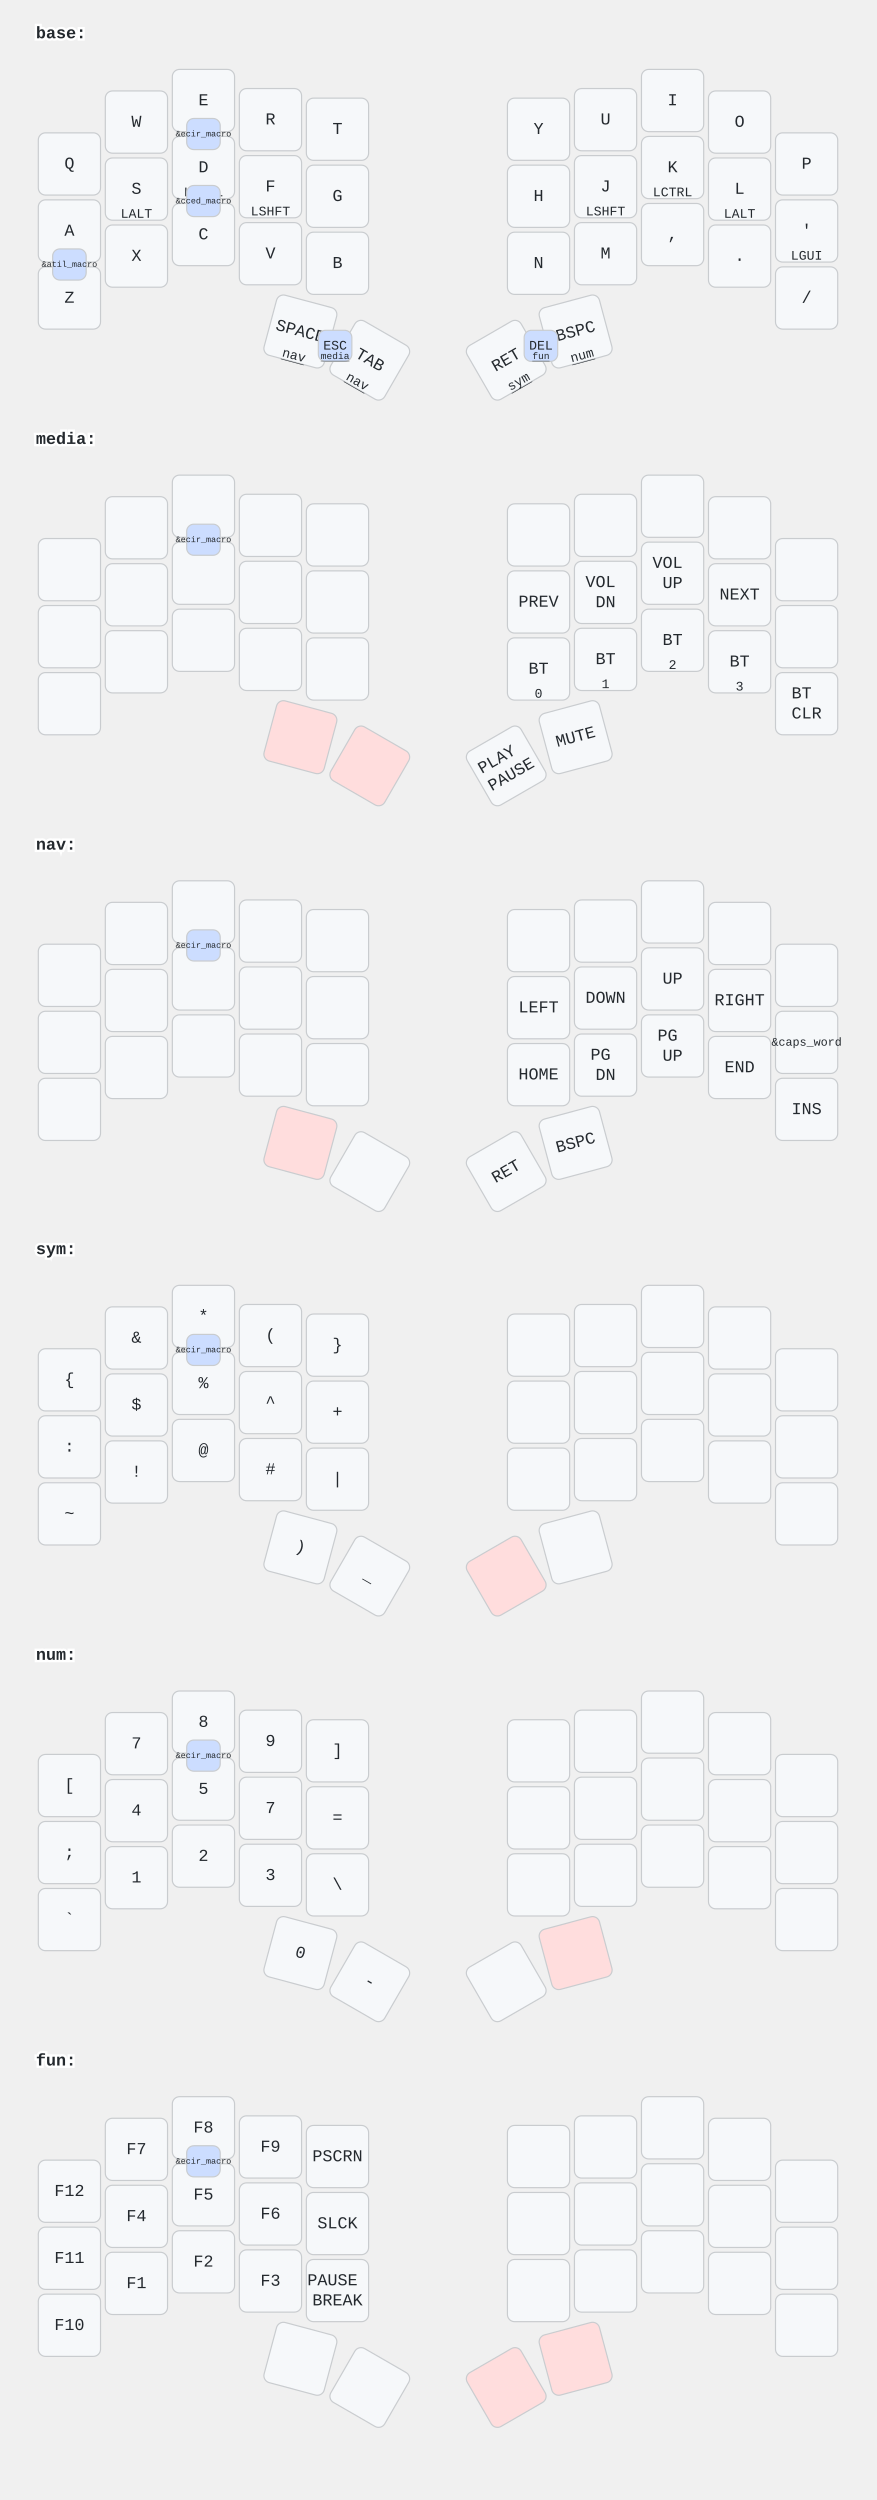
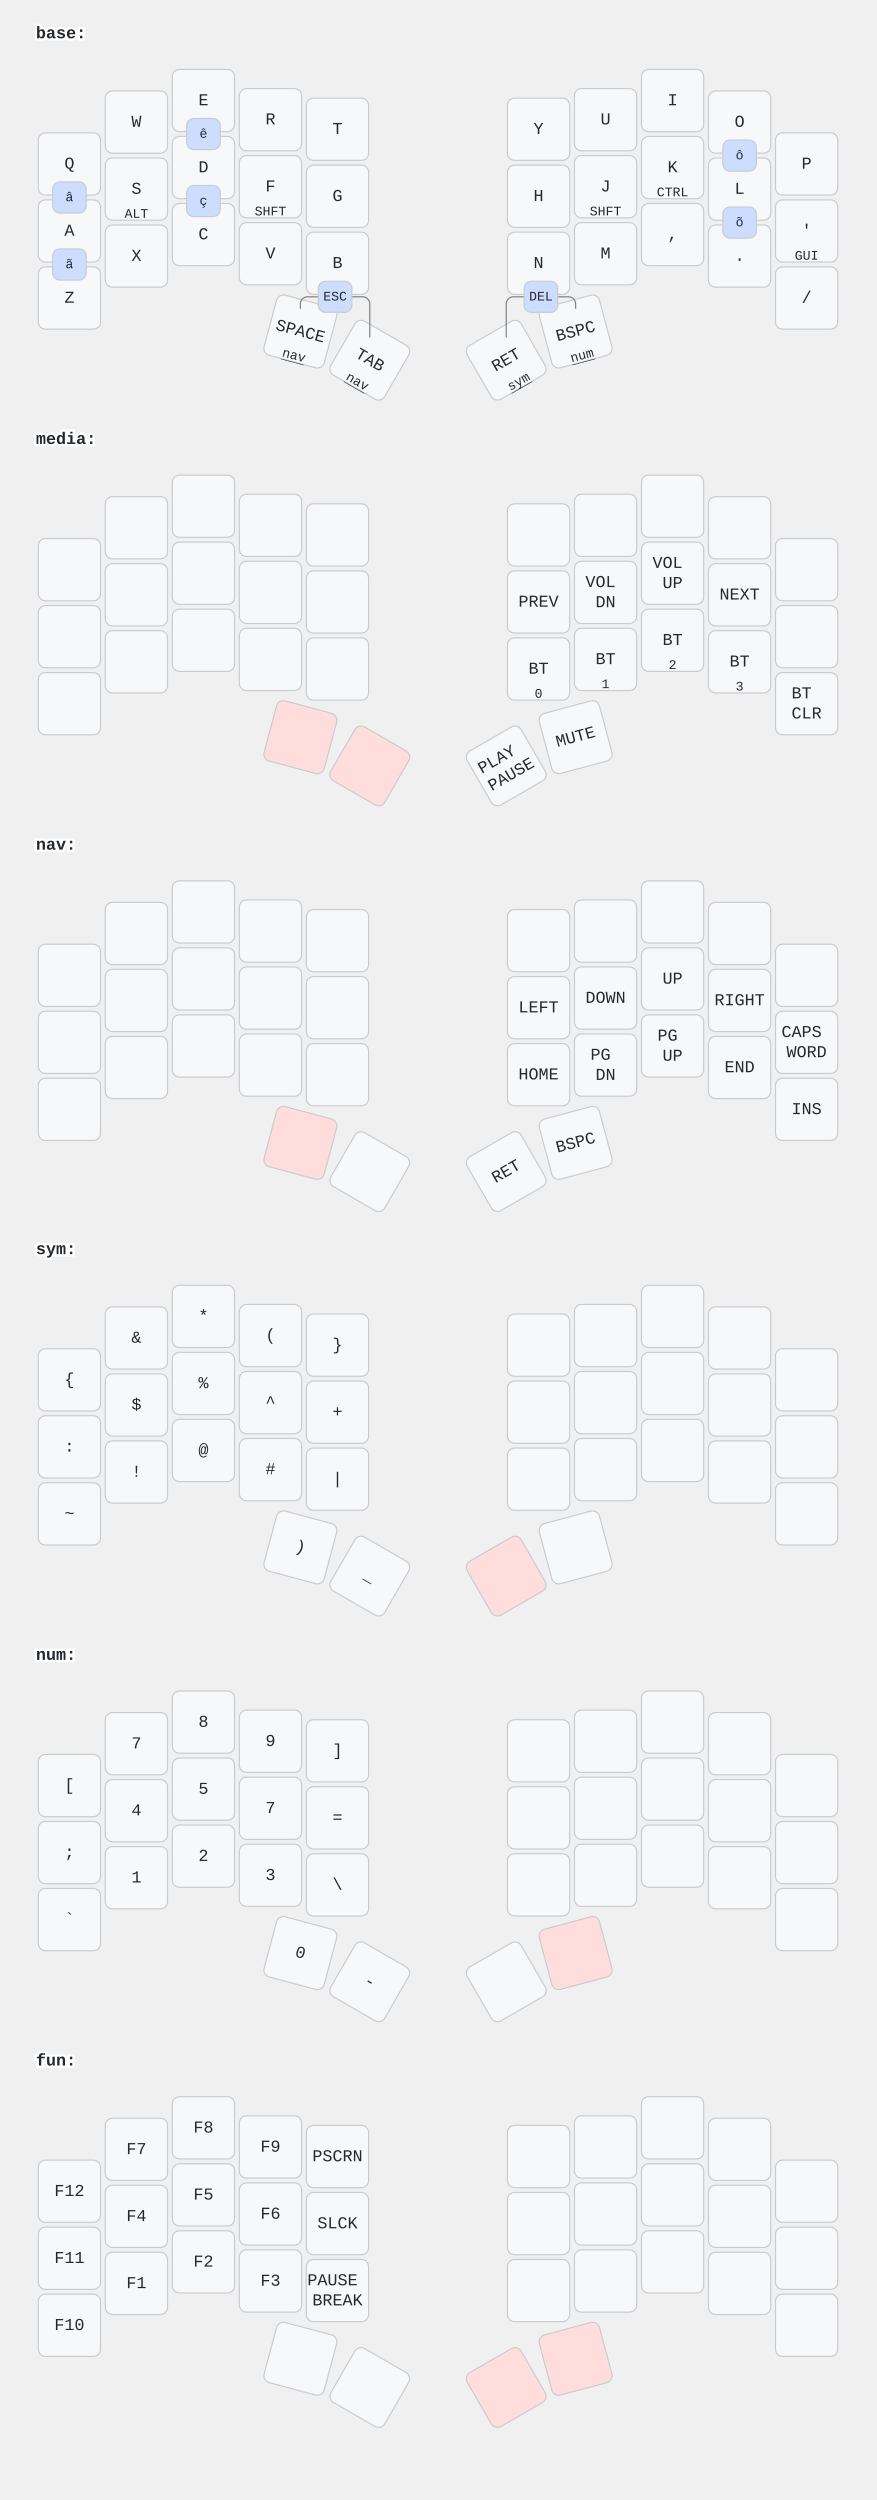
<svg xmlns="http://www.w3.org/2000/svg" width="732" height="2089" viewBox="0 0 732 2089" class="keymap">
  <style>/* inherit to force styles through use tags */
svg path {
    fill: inherit;
}

/* font and background color specifications */
svg.keymap {
    font-family: SFMono-Regular,Consolas,Liberation Mono,Menlo,monospace;
    font-size: 14px;
    font-kerning: normal;
    text-rendering: optimizeLegibility;
    fill: #24292e;
}

/* default key styling */
rect.key {
    fill: #f6f8fa;
}

rect.key, rect.combo {
    stroke: #c9cccf;
    stroke-width: 1;
}

/* default key side styling, only used is draw_key_sides is set */
rect.side {
    filter: brightness(90%);
}

/* color accent for combo boxes */
rect.combo, rect.combo-separate {
    fill: #cdf;
}

/* color accent for held keys */
rect.held, rect.combo.held {
    fill: #fdd;
}

/* color accent for ghost (optional) keys */
rect.ghost, rect.combo.ghost {
    stroke-dasharray: 4, 4;
    stroke-width: 2;
}

text {
    text-anchor: middle;
    dominant-baseline: middle;
}

/* styling for layer labels */
text.label {
    font-weight: bold;
    text-anchor: start;
    stroke: white;
    stroke-width: 4;
    paint-order: stroke;
}

/* styling for optional footer */
text.footer {
    text-anchor: end;
    dominant-baseline: auto;
    stroke: white;
    stroke-width: 4;
    paint-order: stroke;
}

/* styling for combo tap, and key hold/shifted label text */
text.combo, text.hold, text.shifted {
    font-size: 11px;
}

text.hold {
    text-anchor: middle;
    dominant-baseline: auto;
}

text.shifted {
    text-anchor: middle;
    dominant-baseline: hanging;
}

text.layer-activator {
    text-decoration: underline;
}

/* styling for hold/shifted label text in combo box */
text.combo.hold, text.combo.shifted {
    font-size: 8px;
}

/* lighter symbol for transparent keys */
text.trans {
    fill: #7b7e81;
}

/* styling for combo dendrons */
path.combo {
    stroke-width: 1;
    stroke: gray;
    fill: none;
}

/* Start Tabler Icons Cleanup */
/* cannot use height/width with glyphs */
.icon-tabler &gt; path {
    fill: inherit;
    stroke: inherit;
    stroke-width: 2;
}
/* hide tabler's default box */
.icon-tabler &gt; path[stroke="none"][fill="none"] {
    visibility: hidden;
}
/* End Tabler Icons Cleanup */

@media (prefers-color-scheme: dark) {
svg.keymap { fill: #d1d6db; }
rect.key { fill: #3f4750; }
rect.key, rect.combo { stroke: #60666c; }
rect.combo, rect.combo-separate { fill: #1f3d7a; }
rect.held, rect.combo.held { fill: #854747; }
text.label, text.footer { stroke: black; }
text.trans { fill: #7e8184; }
path.combo { stroke: #7f7f7f; }

}</style>
  <g transform="translate(30, 0)" class="layer-base">
    <text x="0" y="28" class="label" id="base">base:</text>
    <g transform="translate(0, 56)">
      <g transform="translate(28, 81)" class="key keypos-0">
        <rect rx="6" ry="6" x="-26" y="-26" width="52" height="52" class="key" />
        <text x="0" y="0" class="key tap">Q</text>
      </g>
      <g transform="translate(84, 46)" class="key keypos-1">
        <rect rx="6" ry="6" x="-26" y="-26" width="52" height="52" class="key" />
        <text x="0" y="0" class="key tap">W</text>
      </g>
      <g transform="translate(140, 28)" class="key keypos-2">
        <rect rx="6" ry="6" x="-26" y="-26" width="52" height="52" class="key" />
        <text x="0" y="0" class="key tap">E</text>
      </g>
      <g transform="translate(196, 44)" class="key keypos-3">
        <rect rx="6" ry="6" x="-26" y="-26" width="52" height="52" class="key" />
        <text x="0" y="0" class="key tap">R</text>
      </g>
      <g transform="translate(252, 52)" class="key keypos-4">
        <rect rx="6" ry="6" x="-26" y="-26" width="52" height="52" class="key" />
        <text x="0" y="0" class="key tap">T</text>
      </g>
      <g transform="translate(420, 52)" class="key keypos-5">
        <rect rx="6" ry="6" x="-26" y="-26" width="52" height="52" class="key" />
        <text x="0" y="0" class="key tap">Y</text>
      </g>
      <g transform="translate(476, 44)" class="key keypos-6">
        <rect rx="6" ry="6" x="-26" y="-26" width="52" height="52" class="key" />
        <text x="0" y="0" class="key tap">U</text>
      </g>
      <g transform="translate(532, 28)" class="key keypos-7">
        <rect rx="6" ry="6" x="-26" y="-26" width="52" height="52" class="key" />
        <text x="0" y="0" class="key tap">I</text>
      </g>
      <g transform="translate(588, 46)" class="key keypos-8">
        <rect rx="6" ry="6" x="-26" y="-26" width="52" height="52" class="key" />
        <text x="0" y="0" class="key tap">O</text>
      </g>
      <g transform="translate(644, 81)" class="key keypos-9">
        <rect rx="6" ry="6" x="-26" y="-26" width="52" height="52" class="key" />
        <text x="0" y="0" class="key tap">P</text>
      </g>
      <g transform="translate(28, 137)" class="key keypos-10">
        <rect rx="6" ry="6" x="-26" y="-26" width="52" height="52" class="key" />
        <text x="0" y="0" class="key tap">A</text>
-         <text x="0" y="24" class="key hold">LGUI</text>
+         <text x="0" y="24" class="key hold">GUI</text>
      </g>
      <g transform="translate(84, 102)" class="key keypos-11">
        <rect rx="6" ry="6" x="-26" y="-26" width="52" height="52" class="key" />
        <text x="0" y="0" class="key tap">S</text>
-         <text x="0" y="24" class="key hold">LALT</text>
+         <text x="0" y="24" class="key hold">ALT</text>
      </g>
      <g transform="translate(140, 84)" class="key keypos-12">
        <rect rx="6" ry="6" x="-26" y="-26" width="52" height="52" class="key" />
        <text x="0" y="0" class="key tap">D</text>
-         <text x="0" y="24" class="key hold">LCTRL</text>
+         <text x="0" y="24" class="key hold">CTRL</text>
      </g>
      <g transform="translate(196, 100)" class="key keypos-13">
        <rect rx="6" ry="6" x="-26" y="-26" width="52" height="52" class="key" />
        <text x="0" y="0" class="key tap">F</text>
-         <text x="0" y="24" class="key hold">LSHFT</text>
+         <text x="0" y="24" class="key hold">SHFT</text>
      </g>
      <g transform="translate(252, 108)" class="key keypos-14">
        <rect rx="6" ry="6" x="-26" y="-26" width="52" height="52" class="key" />
        <text x="0" y="0" class="key tap">G</text>
      </g>
      <g transform="translate(420, 108)" class="key keypos-15">
        <rect rx="6" ry="6" x="-26" y="-26" width="52" height="52" class="key" />
        <text x="0" y="0" class="key tap">H</text>
      </g>
      <g transform="translate(476, 100)" class="key keypos-16">
        <rect rx="6" ry="6" x="-26" y="-26" width="52" height="52" class="key" />
        <text x="0" y="0" class="key tap">J</text>
-         <text x="0" y="24" class="key hold">LSHFT</text>
+         <text x="0" y="24" class="key hold">SHFT</text>
      </g>
      <g transform="translate(532, 84)" class="key keypos-17">
        <rect rx="6" ry="6" x="-26" y="-26" width="52" height="52" class="key" />
        <text x="0" y="0" class="key tap">K</text>
-         <text x="0" y="24" class="key hold">LCTRL</text>
+         <text x="0" y="24" class="key hold">CTRL</text>
      </g>
      <g transform="translate(588, 102)" class="key keypos-18">
        <rect rx="6" ry="6" x="-26" y="-26" width="52" height="52" class="key" />
        <text x="0" y="0" class="key tap">L</text>
-         <text x="0" y="24" class="key hold">LALT</text>
+         <text x="0" y="24" class="key hold">ALT</text>
      </g>
      <g transform="translate(644, 137)" class="key keypos-19">
        <rect rx="6" ry="6" x="-26" y="-26" width="52" height="52" class="key" />
        <text x="0" y="0" class="key tap">'</text>
-         <text x="0" y="24" class="key hold">LGUI</text>
+         <text x="0" y="24" class="key hold">GUI</text>
      </g>
      <g transform="translate(28, 193)" class="key keypos-20">
        <rect rx="6" ry="6" x="-26" y="-26" width="52" height="52" class="key" />
        <text x="0" y="0" class="key tap">Z</text>
      </g>
      <g transform="translate(84, 158)" class="key keypos-21">
        <rect rx="6" ry="6" x="-26" y="-26" width="52" height="52" class="key" />
        <text x="0" y="0" class="key tap">X</text>
      </g>
      <g transform="translate(140, 140)" class="key keypos-22">
        <rect rx="6" ry="6" x="-26" y="-26" width="52" height="52" class="key" />
        <text x="0" y="0" class="key tap">C</text>
      </g>
      <g transform="translate(196, 156)" class="key keypos-23">
        <rect rx="6" ry="6" x="-26" y="-26" width="52" height="52" class="key" />
        <text x="0" y="0" class="key tap">V</text>
      </g>
      <g transform="translate(252, 164)" class="key keypos-24">
        <rect rx="6" ry="6" x="-26" y="-26" width="52" height="52" class="key" />
        <text x="0" y="0" class="key tap">B</text>
      </g>
      <g transform="translate(420, 164)" class="key keypos-25">
        <rect rx="6" ry="6" x="-26" y="-26" width="52" height="52" class="key" />
        <text x="0" y="0" class="key tap">N</text>
      </g>
      <g transform="translate(476, 156)" class="key keypos-26">
        <rect rx="6" ry="6" x="-26" y="-26" width="52" height="52" class="key" />
        <text x="0" y="0" class="key tap">M</text>
      </g>
      <g transform="translate(532, 140)" class="key keypos-27">
        <rect rx="6" ry="6" x="-26" y="-26" width="52" height="52" class="key" />
        <text x="0" y="0" class="key tap">,</text>
      </g>
      <g transform="translate(588, 158)" class="key keypos-28">
        <rect rx="6" ry="6" x="-26" y="-26" width="52" height="52" class="key" />
        <text x="0" y="0" class="key tap">.</text>
      </g>
      <g transform="translate(644, 193)" class="key keypos-29">
        <rect rx="6" ry="6" x="-26" y="-26" width="52" height="52" class="key" />
        <text x="0" y="0" class="key tap">/</text>
      </g>
      <g transform="translate(221, 221) rotate(15.0)" class="key keypos-30">
        <rect rx="6" ry="6" x="-26" y="-26" width="52" height="52" class="key" />
        <text x="0" y="0" class="key tap">SPACE</text>
        <a href="#nav">
          <text x="0" y="24" class="key hold layer-activator">nav</text>
        </a>
      </g>
      <g transform="translate(279, 245) rotate(30.0)" class="key keypos-31">
        <rect rx="6" ry="6" x="-26" y="-26" width="52" height="52" class="key" />
        <text x="0" y="0" class="key tap">TAB</text>
        <a href="#nav">
          <text x="0" y="24" class="key hold layer-activator">nav</text>
        </a>
      </g>
      <g transform="translate(393, 245) rotate(-30.0)" class="key keypos-32">
        <rect rx="6" ry="6" x="-26" y="-26" width="52" height="52" class="key" />
        <text x="0" y="0" class="key tap">RET</text>
        <a href="#sym">
          <text x="0" y="24" class="key hold layer-activator">sym</text>
        </a>
      </g>
      <g transform="translate(451, 221) rotate(-15.0)" class="key keypos-33">
        <rect rx="6" ry="6" x="-26" y="-26" width="52" height="52" class="key" />
        <text x="0" y="0" class="key tap">BSPC</text>
        <a href="#num">
          <text x="0" y="24" class="key hold layer-activator">num</text>
        </a>
      </g>
      <g class="combo combopos-0">
-         <rect rx="6" ry="6" x="236" y="220" width="28" height="26" class="combo" />
-         <text x="250" y="233" class="combo tap">ESC</text>
-         <a href="#media">
-           <text x="250" y="244" class="combo hold layer-activator">media</text>
-         </a>
+         <path d="M250,192 h-23 a6.0,6.0 0 0 0 -6.0,6.0 v4" class="combo" />
+         <path d="M250,192 h23 a6.0,6.0 0 0 1 6.0,6.0 v28" class="combo" />
+         <rect rx="6" ry="6" x="236" y="179" width="28" height="26" class="combo" />
+         <text x="250" y="192" class="combo tap">ESC</text>
      </g>
      <g class="combo combopos-1">
-         <rect rx="6" ry="6" x="408" y="220" width="28" height="26" class="combo" />
-         <text x="422" y="233" class="combo tap">DEL</text>
-         <a href="#fun">
-           <text x="422" y="244" class="combo hold layer-activator">fun</text>
-         </a>
+         <path d="M422,192 h-23 a6.0,6.0 0 0 0 -6.0,6.0 v28" class="combo" />
+         <path d="M422,192 h23 a6.0,6.0 0 0 1 6.0,6.0 v4" class="combo" />
+         <rect rx="6" ry="6" x="408" y="179" width="28" height="26" class="combo" />
+         <text x="422" y="192" class="combo tap">DEL</text>
      </g>
      <g class="combo combopos-2">
        <rect rx="6" ry="6" x="126" y="99" width="28" height="26" class="combo" />
-         <text x="140" y="112" class="combo tap">
-           <tspan style="font-size: 64%">&amp;cced_macro</tspan>
-         </text>
+         <text x="140" y="112" class="combo tap">ç</text>
      </g>
      <g class="combo combopos-3">
        <rect rx="6" ry="6" x="14" y="152" width="28" height="26" class="combo" />
-         <text x="28" y="165" class="combo tap">
-           <tspan style="font-size: 64%">&amp;atil_macro</tspan>
-         </text>
+         <text x="28" y="165" class="combo tap">ã</text>
      </g>
      <g class="combo combopos-4">
        <rect rx="6" ry="6" x="126" y="43" width="28" height="26" class="combo" />
-         <text x="140" y="56" class="combo tap">
-           <tspan style="font-size: 64%">&amp;ecir_macro</tspan>
-         </text>
+         <text x="140" y="56" class="combo tap">ê</text>
+       </g>
+       <g class="combo combopos-5">
+         <rect rx="6" ry="6" x="574" y="61" width="28" height="26" class="combo" />
+         <text x="588" y="74" class="combo tap">ô</text>
+       </g>
+       <g class="combo combopos-6">
+         <rect rx="6" ry="6" x="574" y="117" width="28" height="26" class="combo" />
+         <text x="588" y="130" class="combo tap">õ</text>
+       </g>
+       <g class="combo combopos-7">
+         <rect rx="6" ry="6" x="14" y="96" width="28" height="26" class="combo" />
+         <text x="28" y="109" class="combo tap">â</text>
      </g>
    </g>
  </g>
  <g transform="translate(30, 339)" class="layer-media">
    <text x="0" y="28" class="label" id="media">media:</text>
    <g transform="translate(0, 56)">
      <g transform="translate(28, 81)" class="key keypos-0">
        <rect rx="6" ry="6" x="-26" y="-26" width="52" height="52" class="key" />
      </g>
      <g transform="translate(84, 46)" class="key keypos-1">
        <rect rx="6" ry="6" x="-26" y="-26" width="52" height="52" class="key" />
      </g>
      <g transform="translate(140, 28)" class="key keypos-2">
        <rect rx="6" ry="6" x="-26" y="-26" width="52" height="52" class="key" />
      </g>
      <g transform="translate(196, 44)" class="key keypos-3">
        <rect rx="6" ry="6" x="-26" y="-26" width="52" height="52" class="key" />
      </g>
      <g transform="translate(252, 52)" class="key keypos-4">
        <rect rx="6" ry="6" x="-26" y="-26" width="52" height="52" class="key" />
      </g>
      <g transform="translate(420, 52)" class="key keypos-5">
        <rect rx="6" ry="6" x="-26" y="-26" width="52" height="52" class="key" />
      </g>
      <g transform="translate(476, 44)" class="key keypos-6">
        <rect rx="6" ry="6" x="-26" y="-26" width="52" height="52" class="key" />
      </g>
      <g transform="translate(532, 28)" class="key keypos-7">
        <rect rx="6" ry="6" x="-26" y="-26" width="52" height="52" class="key" />
      </g>
      <g transform="translate(588, 46)" class="key keypos-8">
        <rect rx="6" ry="6" x="-26" y="-26" width="52" height="52" class="key" />
      </g>
      <g transform="translate(644, 81)" class="key keypos-9">
        <rect rx="6" ry="6" x="-26" y="-26" width="52" height="52" class="key" />
      </g>
      <g transform="translate(28, 137)" class="key keypos-10">
        <rect rx="6" ry="6" x="-26" y="-26" width="52" height="52" class="key" />
      </g>
      <g transform="translate(84, 102)" class="key keypos-11">
        <rect rx="6" ry="6" x="-26" y="-26" width="52" height="52" class="key" />
      </g>
      <g transform="translate(140, 84)" class="key keypos-12">
        <rect rx="6" ry="6" x="-26" y="-26" width="52" height="52" class="key" />
      </g>
      <g transform="translate(196, 100)" class="key keypos-13">
        <rect rx="6" ry="6" x="-26" y="-26" width="52" height="52" class="key" />
      </g>
      <g transform="translate(252, 108)" class="key keypos-14">
        <rect rx="6" ry="6" x="-26" y="-26" width="52" height="52" class="key" />
      </g>
      <g transform="translate(420, 108)" class="key keypos-15">
        <rect rx="6" ry="6" x="-26" y="-26" width="52" height="52" class="key" />
        <text x="0" y="0" class="key tap">PREV</text>
      </g>
      <g transform="translate(476, 100)" class="key keypos-16">
        <rect rx="6" ry="6" x="-26" y="-26" width="52" height="52" class="key" />
        <text x="0" y="0" class="key tap">
          <tspan x="0" dy="-0.6em">VOL</tspan>
          <tspan x="0" dy="1.2em">DN</tspan>
        </text>
      </g>
      <g transform="translate(532, 84)" class="key keypos-17">
        <rect rx="6" ry="6" x="-26" y="-26" width="52" height="52" class="key" />
        <text x="0" y="0" class="key tap">
          <tspan x="0" dy="-0.6em">VOL</tspan>
          <tspan x="0" dy="1.2em">UP</tspan>
        </text>
      </g>
      <g transform="translate(588, 102)" class="key keypos-18">
        <rect rx="6" ry="6" x="-26" y="-26" width="52" height="52" class="key" />
        <text x="0" y="0" class="key tap">NEXT</text>
      </g>
      <g transform="translate(644, 137)" class="key keypos-19">
        <rect rx="6" ry="6" x="-26" y="-26" width="52" height="52" class="key" />
      </g>
      <g transform="translate(28, 193)" class="key keypos-20">
        <rect rx="6" ry="6" x="-26" y="-26" width="52" height="52" class="key" />
      </g>
      <g transform="translate(84, 158)" class="key keypos-21">
        <rect rx="6" ry="6" x="-26" y="-26" width="52" height="52" class="key" />
      </g>
      <g transform="translate(140, 140)" class="key keypos-22">
        <rect rx="6" ry="6" x="-26" y="-26" width="52" height="52" class="key" />
      </g>
      <g transform="translate(196, 156)" class="key keypos-23">
        <rect rx="6" ry="6" x="-26" y="-26" width="52" height="52" class="key" />
      </g>
      <g transform="translate(252, 164)" class="key keypos-24">
        <rect rx="6" ry="6" x="-26" y="-26" width="52" height="52" class="key" />
      </g>
      <g transform="translate(420, 164)" class="key keypos-25">
        <rect rx="6" ry="6" x="-26" y="-26" width="52" height="52" class="key" />
        <text x="0" y="0" class="key tap">BT</text>
        <text x="0" y="24" class="key hold">0</text>
      </g>
      <g transform="translate(476, 156)" class="key keypos-26">
        <rect rx="6" ry="6" x="-26" y="-26" width="52" height="52" class="key" />
        <text x="0" y="0" class="key tap">BT</text>
        <text x="0" y="24" class="key hold">1</text>
      </g>
      <g transform="translate(532, 140)" class="key keypos-27">
        <rect rx="6" ry="6" x="-26" y="-26" width="52" height="52" class="key" />
        <text x="0" y="0" class="key tap">BT</text>
        <text x="0" y="24" class="key hold">2</text>
      </g>
      <g transform="translate(588, 158)" class="key keypos-28">
        <rect rx="6" ry="6" x="-26" y="-26" width="52" height="52" class="key" />
        <text x="0" y="0" class="key tap">BT</text>
        <text x="0" y="24" class="key hold">3</text>
      </g>
      <g transform="translate(644, 193)" class="key keypos-29">
        <rect rx="6" ry="6" x="-26" y="-26" width="52" height="52" class="key" />
        <text x="0" y="0" class="key tap">
          <tspan x="0" dy="-0.6em">BT</tspan>
          <tspan x="0" dy="1.2em">CLR</tspan>
        </text>
      </g>
      <g transform="translate(221, 221) rotate(15.0)" class="key held keypos-30">
        <rect rx="6" ry="6" x="-26" y="-26" width="52" height="52" class="key held" />
      </g>
      <g transform="translate(279, 245) rotate(30.0)" class="key held keypos-31">
        <rect rx="6" ry="6" x="-26" y="-26" width="52" height="52" class="key held" />
      </g>
      <g transform="translate(393, 245) rotate(-30.0)" class="key keypos-32">
        <rect rx="6" ry="6" x="-26" y="-26" width="52" height="52" class="key" />
        <text x="0" y="0" class="key tap">
          <tspan x="0" dy="-0.6em">PLAY</tspan>
          <tspan x="0" dy="1.2em">PAUSE</tspan>
        </text>
      </g>
      <g transform="translate(451, 221) rotate(-15.0)" class="key keypos-33">
        <rect rx="6" ry="6" x="-26" y="-26" width="52" height="52" class="key" />
        <text x="0" y="0" class="key tap">MUTE</text>
      </g>
-       <g class="combo combopos-0">
-         <rect rx="6" ry="6" x="126" y="43" width="28" height="26" class="combo" />
-         <text x="140" y="56" class="combo tap">
-           <tspan style="font-size: 64%">&amp;ecir_macro</tspan>
-         </text>
-       </g>
    </g>
  </g>
  <g transform="translate(30, 678)" class="layer-nav">
    <text x="0" y="28" class="label" id="nav">nav:</text>
    <g transform="translate(0, 56)">
      <g transform="translate(28, 81)" class="key keypos-0">
        <rect rx="6" ry="6" x="-26" y="-26" width="52" height="52" class="key" />
      </g>
      <g transform="translate(84, 46)" class="key keypos-1">
        <rect rx="6" ry="6" x="-26" y="-26" width="52" height="52" class="key" />
      </g>
      <g transform="translate(140, 28)" class="key keypos-2">
        <rect rx="6" ry="6" x="-26" y="-26" width="52" height="52" class="key" />
      </g>
      <g transform="translate(196, 44)" class="key keypos-3">
        <rect rx="6" ry="6" x="-26" y="-26" width="52" height="52" class="key" />
      </g>
      <g transform="translate(252, 52)" class="key keypos-4">
        <rect rx="6" ry="6" x="-26" y="-26" width="52" height="52" class="key" />
      </g>
      <g transform="translate(420, 52)" class="key keypos-5">
        <rect rx="6" ry="6" x="-26" y="-26" width="52" height="52" class="key" />
      </g>
      <g transform="translate(476, 44)" class="key keypos-6">
        <rect rx="6" ry="6" x="-26" y="-26" width="52" height="52" class="key" />
      </g>
      <g transform="translate(532, 28)" class="key keypos-7">
        <rect rx="6" ry="6" x="-26" y="-26" width="52" height="52" class="key" />
      </g>
      <g transform="translate(588, 46)" class="key keypos-8">
        <rect rx="6" ry="6" x="-26" y="-26" width="52" height="52" class="key" />
      </g>
      <g transform="translate(644, 81)" class="key keypos-9">
        <rect rx="6" ry="6" x="-26" y="-26" width="52" height="52" class="key" />
      </g>
      <g transform="translate(28, 137)" class="key keypos-10">
        <rect rx="6" ry="6" x="-26" y="-26" width="52" height="52" class="key" />
      </g>
      <g transform="translate(84, 102)" class="key keypos-11">
        <rect rx="6" ry="6" x="-26" y="-26" width="52" height="52" class="key" />
      </g>
      <g transform="translate(140, 84)" class="key keypos-12">
        <rect rx="6" ry="6" x="-26" y="-26" width="52" height="52" class="key" />
      </g>
      <g transform="translate(196, 100)" class="key keypos-13">
        <rect rx="6" ry="6" x="-26" y="-26" width="52" height="52" class="key" />
      </g>
      <g transform="translate(252, 108)" class="key keypos-14">
        <rect rx="6" ry="6" x="-26" y="-26" width="52" height="52" class="key" />
      </g>
      <g transform="translate(420, 108)" class="key keypos-15">
        <rect rx="6" ry="6" x="-26" y="-26" width="52" height="52" class="key" />
        <text x="0" y="0" class="key tap">LEFT</text>
      </g>
      <g transform="translate(476, 100)" class="key keypos-16">
        <rect rx="6" ry="6" x="-26" y="-26" width="52" height="52" class="key" />
        <text x="0" y="0" class="key tap">DOWN</text>
      </g>
      <g transform="translate(532, 84)" class="key keypos-17">
        <rect rx="6" ry="6" x="-26" y="-26" width="52" height="52" class="key" />
        <text x="0" y="0" class="key tap">UP</text>
      </g>
      <g transform="translate(588, 102)" class="key keypos-18">
        <rect rx="6" ry="6" x="-26" y="-26" width="52" height="52" class="key" />
        <text x="0" y="0" class="key tap">RIGHT</text>
      </g>
      <g transform="translate(644, 137)" class="key keypos-19">
        <rect rx="6" ry="6" x="-26" y="-26" width="52" height="52" class="key" />
        <text x="0" y="0" class="key tap">
-           <tspan style="font-size: 70%">&amp;caps_word</tspan>
+           <tspan x="0" dy="-0.6em">CAPS</tspan>
+           <tspan x="0" dy="1.2em">WORD</tspan>
        </text>
      </g>
      <g transform="translate(28, 193)" class="key keypos-20">
        <rect rx="6" ry="6" x="-26" y="-26" width="52" height="52" class="key" />
      </g>
      <g transform="translate(84, 158)" class="key keypos-21">
        <rect rx="6" ry="6" x="-26" y="-26" width="52" height="52" class="key" />
      </g>
      <g transform="translate(140, 140)" class="key keypos-22">
        <rect rx="6" ry="6" x="-26" y="-26" width="52" height="52" class="key" />
      </g>
      <g transform="translate(196, 156)" class="key keypos-23">
        <rect rx="6" ry="6" x="-26" y="-26" width="52" height="52" class="key" />
      </g>
      <g transform="translate(252, 164)" class="key keypos-24">
        <rect rx="6" ry="6" x="-26" y="-26" width="52" height="52" class="key" />
      </g>
      <g transform="translate(420, 164)" class="key keypos-25">
        <rect rx="6" ry="6" x="-26" y="-26" width="52" height="52" class="key" />
        <text x="0" y="0" class="key tap">HOME</text>
      </g>
      <g transform="translate(476, 156)" class="key keypos-26">
        <rect rx="6" ry="6" x="-26" y="-26" width="52" height="52" class="key" />
        <text x="0" y="0" class="key tap">
          <tspan x="0" dy="-0.6em">PG</tspan>
          <tspan x="0" dy="1.2em">DN</tspan>
        </text>
      </g>
      <g transform="translate(532, 140)" class="key keypos-27">
        <rect rx="6" ry="6" x="-26" y="-26" width="52" height="52" class="key" />
        <text x="0" y="0" class="key tap">
          <tspan x="0" dy="-0.6em">PG</tspan>
          <tspan x="0" dy="1.2em">UP</tspan>
        </text>
      </g>
      <g transform="translate(588, 158)" class="key keypos-28">
        <rect rx="6" ry="6" x="-26" y="-26" width="52" height="52" class="key" />
        <text x="0" y="0" class="key tap">END</text>
      </g>
      <g transform="translate(644, 193)" class="key keypos-29">
        <rect rx="6" ry="6" x="-26" y="-26" width="52" height="52" class="key" />
        <text x="0" y="0" class="key tap">INS</text>
      </g>
      <g transform="translate(221, 221) rotate(15.0)" class="key held keypos-30">
        <rect rx="6" ry="6" x="-26" y="-26" width="52" height="52" class="key held" />
      </g>
      <g transform="translate(279, 245) rotate(30.0)" class="key keypos-31">
        <rect rx="6" ry="6" x="-26" y="-26" width="52" height="52" class="key" />
      </g>
      <g transform="translate(393, 245) rotate(-30.0)" class="key keypos-32">
        <rect rx="6" ry="6" x="-26" y="-26" width="52" height="52" class="key" />
        <text x="0" y="0" class="key tap">RET</text>
      </g>
      <g transform="translate(451, 221) rotate(-15.0)" class="key keypos-33">
        <rect rx="6" ry="6" x="-26" y="-26" width="52" height="52" class="key" />
        <text x="0" y="0" class="key tap">BSPC</text>
-       </g>
-       <g class="combo combopos-0">
-         <rect rx="6" ry="6" x="126" y="43" width="28" height="26" class="combo" />
-         <text x="140" y="56" class="combo tap">
-           <tspan style="font-size: 64%">&amp;ecir_macro</tspan>
-         </text>
      </g>
    </g>
  </g>
  <g transform="translate(30, 1016)" class="layer-sym">
    <text x="0" y="28" class="label" id="sym">sym:</text>
    <g transform="translate(0, 56)">
      <g transform="translate(28, 81)" class="key keypos-0">
        <rect rx="6" ry="6" x="-26" y="-26" width="52" height="52" class="key" />
        <text x="0" y="0" class="key tap">{</text>
      </g>
      <g transform="translate(84, 46)" class="key keypos-1">
        <rect rx="6" ry="6" x="-26" y="-26" width="52" height="52" class="key" />
        <text x="0" y="0" class="key tap">&amp;</text>
      </g>
      <g transform="translate(140, 28)" class="key keypos-2">
        <rect rx="6" ry="6" x="-26" y="-26" width="52" height="52" class="key" />
        <text x="0" y="0" class="key tap">*</text>
      </g>
      <g transform="translate(196, 44)" class="key keypos-3">
        <rect rx="6" ry="6" x="-26" y="-26" width="52" height="52" class="key" />
        <text x="0" y="0" class="key tap">(</text>
      </g>
      <g transform="translate(252, 52)" class="key keypos-4">
        <rect rx="6" ry="6" x="-26" y="-26" width="52" height="52" class="key" />
        <text x="0" y="0" class="key tap">}</text>
      </g>
      <g transform="translate(420, 52)" class="key keypos-5">
        <rect rx="6" ry="6" x="-26" y="-26" width="52" height="52" class="key" />
      </g>
      <g transform="translate(476, 44)" class="key keypos-6">
        <rect rx="6" ry="6" x="-26" y="-26" width="52" height="52" class="key" />
      </g>
      <g transform="translate(532, 28)" class="key keypos-7">
        <rect rx="6" ry="6" x="-26" y="-26" width="52" height="52" class="key" />
      </g>
      <g transform="translate(588, 46)" class="key keypos-8">
        <rect rx="6" ry="6" x="-26" y="-26" width="52" height="52" class="key" />
      </g>
      <g transform="translate(644, 81)" class="key keypos-9">
        <rect rx="6" ry="6" x="-26" y="-26" width="52" height="52" class="key" />
      </g>
      <g transform="translate(28, 137)" class="key keypos-10">
        <rect rx="6" ry="6" x="-26" y="-26" width="52" height="52" class="key" />
        <text x="0" y="0" class="key tap">:</text>
      </g>
      <g transform="translate(84, 102)" class="key keypos-11">
        <rect rx="6" ry="6" x="-26" y="-26" width="52" height="52" class="key" />
        <text x="0" y="0" class="key tap">$</text>
      </g>
      <g transform="translate(140, 84)" class="key keypos-12">
        <rect rx="6" ry="6" x="-26" y="-26" width="52" height="52" class="key" />
        <text x="0" y="0" class="key tap">%</text>
      </g>
      <g transform="translate(196, 100)" class="key keypos-13">
        <rect rx="6" ry="6" x="-26" y="-26" width="52" height="52" class="key" />
        <text x="0" y="0" class="key tap">^</text>
      </g>
      <g transform="translate(252, 108)" class="key keypos-14">
        <rect rx="6" ry="6" x="-26" y="-26" width="52" height="52" class="key" />
        <text x="0" y="0" class="key tap">+</text>
      </g>
      <g transform="translate(420, 108)" class="key keypos-15">
        <rect rx="6" ry="6" x="-26" y="-26" width="52" height="52" class="key" />
      </g>
      <g transform="translate(476, 100)" class="key keypos-16">
        <rect rx="6" ry="6" x="-26" y="-26" width="52" height="52" class="key" />
      </g>
      <g transform="translate(532, 84)" class="key keypos-17">
        <rect rx="6" ry="6" x="-26" y="-26" width="52" height="52" class="key" />
      </g>
      <g transform="translate(588, 102)" class="key keypos-18">
        <rect rx="6" ry="6" x="-26" y="-26" width="52" height="52" class="key" />
      </g>
      <g transform="translate(644, 137)" class="key keypos-19">
        <rect rx="6" ry="6" x="-26" y="-26" width="52" height="52" class="key" />
      </g>
      <g transform="translate(28, 193)" class="key keypos-20">
        <rect rx="6" ry="6" x="-26" y="-26" width="52" height="52" class="key" />
        <text x="0" y="0" class="key tap">~</text>
      </g>
      <g transform="translate(84, 158)" class="key keypos-21">
        <rect rx="6" ry="6" x="-26" y="-26" width="52" height="52" class="key" />
        <text x="0" y="0" class="key tap">!</text>
      </g>
      <g transform="translate(140, 140)" class="key keypos-22">
        <rect rx="6" ry="6" x="-26" y="-26" width="52" height="52" class="key" />
        <text x="0" y="0" class="key tap">@</text>
      </g>
      <g transform="translate(196, 156)" class="key keypos-23">
        <rect rx="6" ry="6" x="-26" y="-26" width="52" height="52" class="key" />
        <text x="0" y="0" class="key tap">#</text>
      </g>
      <g transform="translate(252, 164)" class="key keypos-24">
        <rect rx="6" ry="6" x="-26" y="-26" width="52" height="52" class="key" />
        <text x="0" y="0" class="key tap">|</text>
      </g>
      <g transform="translate(420, 164)" class="key keypos-25">
        <rect rx="6" ry="6" x="-26" y="-26" width="52" height="52" class="key" />
      </g>
      <g transform="translate(476, 156)" class="key keypos-26">
        <rect rx="6" ry="6" x="-26" y="-26" width="52" height="52" class="key" />
      </g>
      <g transform="translate(532, 140)" class="key keypos-27">
        <rect rx="6" ry="6" x="-26" y="-26" width="52" height="52" class="key" />
      </g>
      <g transform="translate(588, 158)" class="key keypos-28">
        <rect rx="6" ry="6" x="-26" y="-26" width="52" height="52" class="key" />
      </g>
      <g transform="translate(644, 193)" class="key keypos-29">
        <rect rx="6" ry="6" x="-26" y="-26" width="52" height="52" class="key" />
      </g>
      <g transform="translate(221, 221) rotate(15.0)" class="key keypos-30">
        <rect rx="6" ry="6" x="-26" y="-26" width="52" height="52" class="key" />
        <text x="0" y="0" class="key tap">)</text>
      </g>
      <g transform="translate(279, 245) rotate(30.0)" class="key keypos-31">
        <rect rx="6" ry="6" x="-26" y="-26" width="52" height="52" class="key" />
        <text x="0" y="0" class="key tap">_</text>
      </g>
      <g transform="translate(393, 245) rotate(-30.0)" class="key held keypos-32">
        <rect rx="6" ry="6" x="-26" y="-26" width="52" height="52" class="key held" />
      </g>
      <g transform="translate(451, 221) rotate(-15.0)" class="key keypos-33">
        <rect rx="6" ry="6" x="-26" y="-26" width="52" height="52" class="key" />
      </g>
-       <g class="combo combopos-0">
-         <rect rx="6" ry="6" x="126" y="43" width="28" height="26" class="combo" />
-         <text x="140" y="56" class="combo tap">
-           <tspan style="font-size: 64%">&amp;ecir_macro</tspan>
-         </text>
-       </g>
    </g>
  </g>
  <g transform="translate(30, 1355)" class="layer-num">
    <text x="0" y="28" class="label" id="num">num:</text>
    <g transform="translate(0, 56)">
      <g transform="translate(28, 81)" class="key keypos-0">
        <rect rx="6" ry="6" x="-26" y="-26" width="52" height="52" class="key" />
        <text x="0" y="0" class="key tap">[</text>
      </g>
      <g transform="translate(84, 46)" class="key keypos-1">
        <rect rx="6" ry="6" x="-26" y="-26" width="52" height="52" class="key" />
        <text x="0" y="0" class="key tap">7</text>
      </g>
      <g transform="translate(140, 28)" class="key keypos-2">
        <rect rx="6" ry="6" x="-26" y="-26" width="52" height="52" class="key" />
        <text x="0" y="0" class="key tap">8</text>
      </g>
      <g transform="translate(196, 44)" class="key keypos-3">
        <rect rx="6" ry="6" x="-26" y="-26" width="52" height="52" class="key" />
        <text x="0" y="0" class="key tap">9</text>
      </g>
      <g transform="translate(252, 52)" class="key keypos-4">
        <rect rx="6" ry="6" x="-26" y="-26" width="52" height="52" class="key" />
        <text x="0" y="0" class="key tap">]</text>
      </g>
      <g transform="translate(420, 52)" class="key keypos-5">
        <rect rx="6" ry="6" x="-26" y="-26" width="52" height="52" class="key" />
      </g>
      <g transform="translate(476, 44)" class="key keypos-6">
        <rect rx="6" ry="6" x="-26" y="-26" width="52" height="52" class="key" />
      </g>
      <g transform="translate(532, 28)" class="key keypos-7">
        <rect rx="6" ry="6" x="-26" y="-26" width="52" height="52" class="key" />
      </g>
      <g transform="translate(588, 46)" class="key keypos-8">
        <rect rx="6" ry="6" x="-26" y="-26" width="52" height="52" class="key" />
      </g>
      <g transform="translate(644, 81)" class="key keypos-9">
        <rect rx="6" ry="6" x="-26" y="-26" width="52" height="52" class="key" />
      </g>
      <g transform="translate(28, 137)" class="key keypos-10">
        <rect rx="6" ry="6" x="-26" y="-26" width="52" height="52" class="key" />
        <text x="0" y="0" class="key tap">;</text>
      </g>
      <g transform="translate(84, 102)" class="key keypos-11">
        <rect rx="6" ry="6" x="-26" y="-26" width="52" height="52" class="key" />
        <text x="0" y="0" class="key tap">4</text>
      </g>
      <g transform="translate(140, 84)" class="key keypos-12">
        <rect rx="6" ry="6" x="-26" y="-26" width="52" height="52" class="key" />
        <text x="0" y="0" class="key tap">5</text>
      </g>
      <g transform="translate(196, 100)" class="key keypos-13">
        <rect rx="6" ry="6" x="-26" y="-26" width="52" height="52" class="key" />
        <text x="0" y="0" class="key tap">7</text>
      </g>
      <g transform="translate(252, 108)" class="key keypos-14">
        <rect rx="6" ry="6" x="-26" y="-26" width="52" height="52" class="key" />
        <text x="0" y="0" class="key tap">=</text>
      </g>
      <g transform="translate(420, 108)" class="key keypos-15">
        <rect rx="6" ry="6" x="-26" y="-26" width="52" height="52" class="key" />
      </g>
      <g transform="translate(476, 100)" class="key keypos-16">
        <rect rx="6" ry="6" x="-26" y="-26" width="52" height="52" class="key" />
      </g>
      <g transform="translate(532, 84)" class="key keypos-17">
        <rect rx="6" ry="6" x="-26" y="-26" width="52" height="52" class="key" />
      </g>
      <g transform="translate(588, 102)" class="key keypos-18">
        <rect rx="6" ry="6" x="-26" y="-26" width="52" height="52" class="key" />
      </g>
      <g transform="translate(644, 137)" class="key keypos-19">
        <rect rx="6" ry="6" x="-26" y="-26" width="52" height="52" class="key" />
      </g>
      <g transform="translate(28, 193)" class="key keypos-20">
        <rect rx="6" ry="6" x="-26" y="-26" width="52" height="52" class="key" />
        <text x="0" y="0" class="key tap">`</text>
      </g>
      <g transform="translate(84, 158)" class="key keypos-21">
        <rect rx="6" ry="6" x="-26" y="-26" width="52" height="52" class="key" />
        <text x="0" y="0" class="key tap">1</text>
      </g>
      <g transform="translate(140, 140)" class="key keypos-22">
        <rect rx="6" ry="6" x="-26" y="-26" width="52" height="52" class="key" />
        <text x="0" y="0" class="key tap">2</text>
      </g>
      <g transform="translate(196, 156)" class="key keypos-23">
        <rect rx="6" ry="6" x="-26" y="-26" width="52" height="52" class="key" />
        <text x="0" y="0" class="key tap">3</text>
      </g>
      <g transform="translate(252, 164)" class="key keypos-24">
        <rect rx="6" ry="6" x="-26" y="-26" width="52" height="52" class="key" />
        <text x="0" y="0" class="key tap">\</text>
      </g>
      <g transform="translate(420, 164)" class="key keypos-25">
        <rect rx="6" ry="6" x="-26" y="-26" width="52" height="52" class="key" />
      </g>
      <g transform="translate(476, 156)" class="key keypos-26">
        <rect rx="6" ry="6" x="-26" y="-26" width="52" height="52" class="key" />
      </g>
      <g transform="translate(532, 140)" class="key keypos-27">
        <rect rx="6" ry="6" x="-26" y="-26" width="52" height="52" class="key" />
      </g>
      <g transform="translate(588, 158)" class="key keypos-28">
        <rect rx="6" ry="6" x="-26" y="-26" width="52" height="52" class="key" />
      </g>
      <g transform="translate(644, 193)" class="key keypos-29">
        <rect rx="6" ry="6" x="-26" y="-26" width="52" height="52" class="key" />
      </g>
      <g transform="translate(221, 221) rotate(15.0)" class="key keypos-30">
        <rect rx="6" ry="6" x="-26" y="-26" width="52" height="52" class="key" />
        <text x="0" y="0" class="key tap">0</text>
      </g>
      <g transform="translate(279, 245) rotate(30.0)" class="key keypos-31">
        <rect rx="6" ry="6" x="-26" y="-26" width="52" height="52" class="key" />
        <text x="0" y="0" class="key tap">-</text>
      </g>
      <g transform="translate(393, 245) rotate(-30.0)" class="key keypos-32">
        <rect rx="6" ry="6" x="-26" y="-26" width="52" height="52" class="key" />
      </g>
      <g transform="translate(451, 221) rotate(-15.0)" class="key held keypos-33">
        <rect rx="6" ry="6" x="-26" y="-26" width="52" height="52" class="key held" />
      </g>
-       <g class="combo combopos-0">
-         <rect rx="6" ry="6" x="126" y="43" width="28" height="26" class="combo" />
-         <text x="140" y="56" class="combo tap">
-           <tspan style="font-size: 64%">&amp;ecir_macro</tspan>
-         </text>
-       </g>
    </g>
  </g>
  <g transform="translate(30, 1694)" class="layer-fun">
    <text x="0" y="28" class="label" id="fun">fun:</text>
    <g transform="translate(0, 56)">
      <g transform="translate(28, 81)" class="key keypos-0">
        <rect rx="6" ry="6" x="-26" y="-26" width="52" height="52" class="key" />
        <text x="0" y="0" class="key tap">F12</text>
      </g>
      <g transform="translate(84, 46)" class="key keypos-1">
        <rect rx="6" ry="6" x="-26" y="-26" width="52" height="52" class="key" />
        <text x="0" y="0" class="key tap">F7</text>
      </g>
      <g transform="translate(140, 28)" class="key keypos-2">
        <rect rx="6" ry="6" x="-26" y="-26" width="52" height="52" class="key" />
        <text x="0" y="0" class="key tap">F8</text>
      </g>
      <g transform="translate(196, 44)" class="key keypos-3">
        <rect rx="6" ry="6" x="-26" y="-26" width="52" height="52" class="key" />
        <text x="0" y="0" class="key tap">F9</text>
      </g>
      <g transform="translate(252, 52)" class="key keypos-4">
        <rect rx="6" ry="6" x="-26" y="-26" width="52" height="52" class="key" />
        <text x="0" y="0" class="key tap">PSCRN</text>
      </g>
      <g transform="translate(420, 52)" class="key keypos-5">
        <rect rx="6" ry="6" x="-26" y="-26" width="52" height="52" class="key" />
      </g>
      <g transform="translate(476, 44)" class="key keypos-6">
        <rect rx="6" ry="6" x="-26" y="-26" width="52" height="52" class="key" />
      </g>
      <g transform="translate(532, 28)" class="key keypos-7">
        <rect rx="6" ry="6" x="-26" y="-26" width="52" height="52" class="key" />
      </g>
      <g transform="translate(588, 46)" class="key keypos-8">
        <rect rx="6" ry="6" x="-26" y="-26" width="52" height="52" class="key" />
      </g>
      <g transform="translate(644, 81)" class="key keypos-9">
        <rect rx="6" ry="6" x="-26" y="-26" width="52" height="52" class="key" />
      </g>
      <g transform="translate(28, 137)" class="key keypos-10">
        <rect rx="6" ry="6" x="-26" y="-26" width="52" height="52" class="key" />
        <text x="0" y="0" class="key tap">F11</text>
      </g>
      <g transform="translate(84, 102)" class="key keypos-11">
        <rect rx="6" ry="6" x="-26" y="-26" width="52" height="52" class="key" />
        <text x="0" y="0" class="key tap">F4</text>
      </g>
      <g transform="translate(140, 84)" class="key keypos-12">
        <rect rx="6" ry="6" x="-26" y="-26" width="52" height="52" class="key" />
        <text x="0" y="0" class="key tap">F5</text>
      </g>
      <g transform="translate(196, 100)" class="key keypos-13">
        <rect rx="6" ry="6" x="-26" y="-26" width="52" height="52" class="key" />
        <text x="0" y="0" class="key tap">F6</text>
      </g>
      <g transform="translate(252, 108)" class="key keypos-14">
        <rect rx="6" ry="6" x="-26" y="-26" width="52" height="52" class="key" />
        <text x="0" y="0" class="key tap">SLCK</text>
      </g>
      <g transform="translate(420, 108)" class="key keypos-15">
        <rect rx="6" ry="6" x="-26" y="-26" width="52" height="52" class="key" />
      </g>
      <g transform="translate(476, 100)" class="key keypos-16">
        <rect rx="6" ry="6" x="-26" y="-26" width="52" height="52" class="key" />
      </g>
      <g transform="translate(532, 84)" class="key keypos-17">
        <rect rx="6" ry="6" x="-26" y="-26" width="52" height="52" class="key" />
      </g>
      <g transform="translate(588, 102)" class="key keypos-18">
        <rect rx="6" ry="6" x="-26" y="-26" width="52" height="52" class="key" />
      </g>
      <g transform="translate(644, 137)" class="key keypos-19">
        <rect rx="6" ry="6" x="-26" y="-26" width="52" height="52" class="key" />
      </g>
      <g transform="translate(28, 193)" class="key keypos-20">
        <rect rx="6" ry="6" x="-26" y="-26" width="52" height="52" class="key" />
        <text x="0" y="0" class="key tap">F10</text>
      </g>
      <g transform="translate(84, 158)" class="key keypos-21">
        <rect rx="6" ry="6" x="-26" y="-26" width="52" height="52" class="key" />
        <text x="0" y="0" class="key tap">F1</text>
      </g>
      <g transform="translate(140, 140)" class="key keypos-22">
        <rect rx="6" ry="6" x="-26" y="-26" width="52" height="52" class="key" />
        <text x="0" y="0" class="key tap">F2</text>
      </g>
      <g transform="translate(196, 156)" class="key keypos-23">
        <rect rx="6" ry="6" x="-26" y="-26" width="52" height="52" class="key" />
        <text x="0" y="0" class="key tap">F3</text>
      </g>
      <g transform="translate(252, 164)" class="key keypos-24">
        <rect rx="6" ry="6" x="-26" y="-26" width="52" height="52" class="key" />
        <text x="0" y="0" class="key tap">
          <tspan x="0" dy="-0.6em">PAUSE</tspan>
          <tspan x="0" dy="1.2em">BREAK</tspan>
        </text>
      </g>
      <g transform="translate(420, 164)" class="key keypos-25">
        <rect rx="6" ry="6" x="-26" y="-26" width="52" height="52" class="key" />
      </g>
      <g transform="translate(476, 156)" class="key keypos-26">
        <rect rx="6" ry="6" x="-26" y="-26" width="52" height="52" class="key" />
      </g>
      <g transform="translate(532, 140)" class="key keypos-27">
        <rect rx="6" ry="6" x="-26" y="-26" width="52" height="52" class="key" />
      </g>
      <g transform="translate(588, 158)" class="key keypos-28">
        <rect rx="6" ry="6" x="-26" y="-26" width="52" height="52" class="key" />
      </g>
      <g transform="translate(644, 193)" class="key keypos-29">
        <rect rx="6" ry="6" x="-26" y="-26" width="52" height="52" class="key" />
      </g>
      <g transform="translate(221, 221) rotate(15.0)" class="key keypos-30">
        <rect rx="6" ry="6" x="-26" y="-26" width="52" height="52" class="key" />
      </g>
      <g transform="translate(279, 245) rotate(30.0)" class="key keypos-31">
        <rect rx="6" ry="6" x="-26" y="-26" width="52" height="52" class="key" />
      </g>
      <g transform="translate(393, 245) rotate(-30.0)" class="key held keypos-32">
        <rect rx="6" ry="6" x="-26" y="-26" width="52" height="52" class="key held" />
      </g>
      <g transform="translate(451, 221) rotate(-15.0)" class="key held keypos-33">
        <rect rx="6" ry="6" x="-26" y="-26" width="52" height="52" class="key held" />
      </g>
-       <g class="combo combopos-0">
-         <rect rx="6" ry="6" x="126" y="43" width="28" height="26" class="combo" />
-         <text x="140" y="56" class="combo tap">
-           <tspan style="font-size: 64%">&amp;ecir_macro</tspan>
-         </text>
-       </g>
    </g>
  </g>
</svg>
